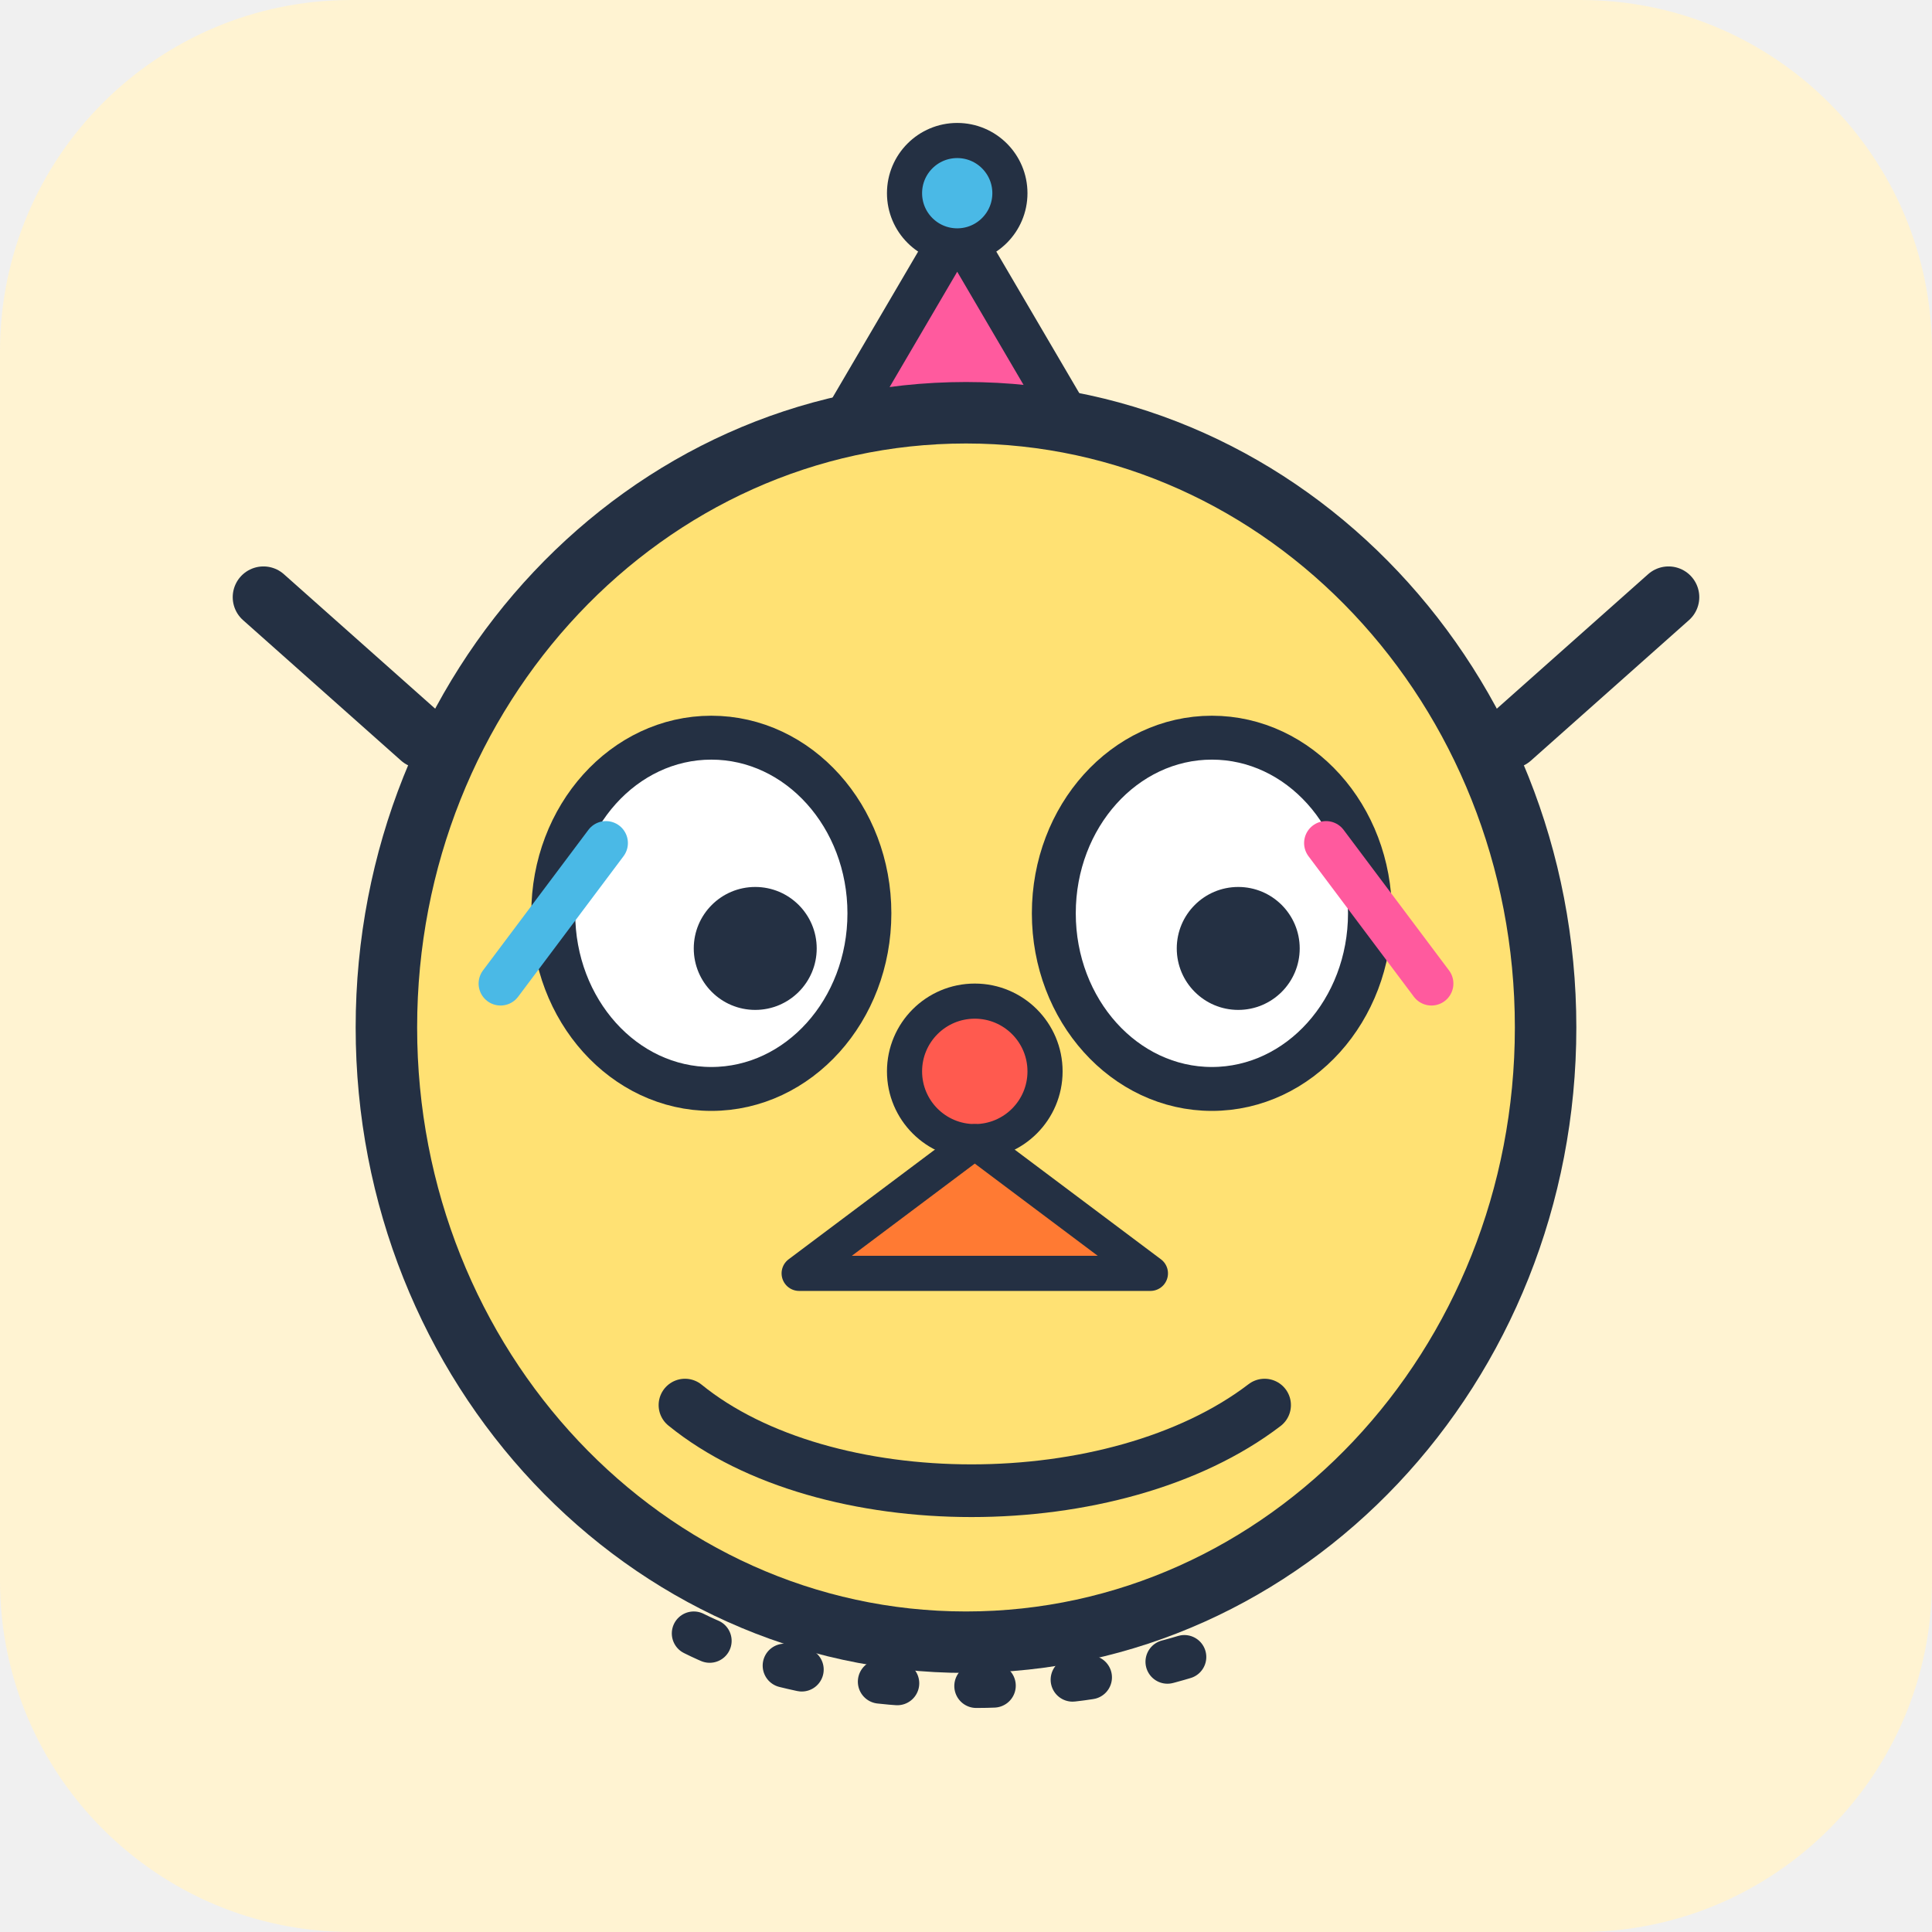
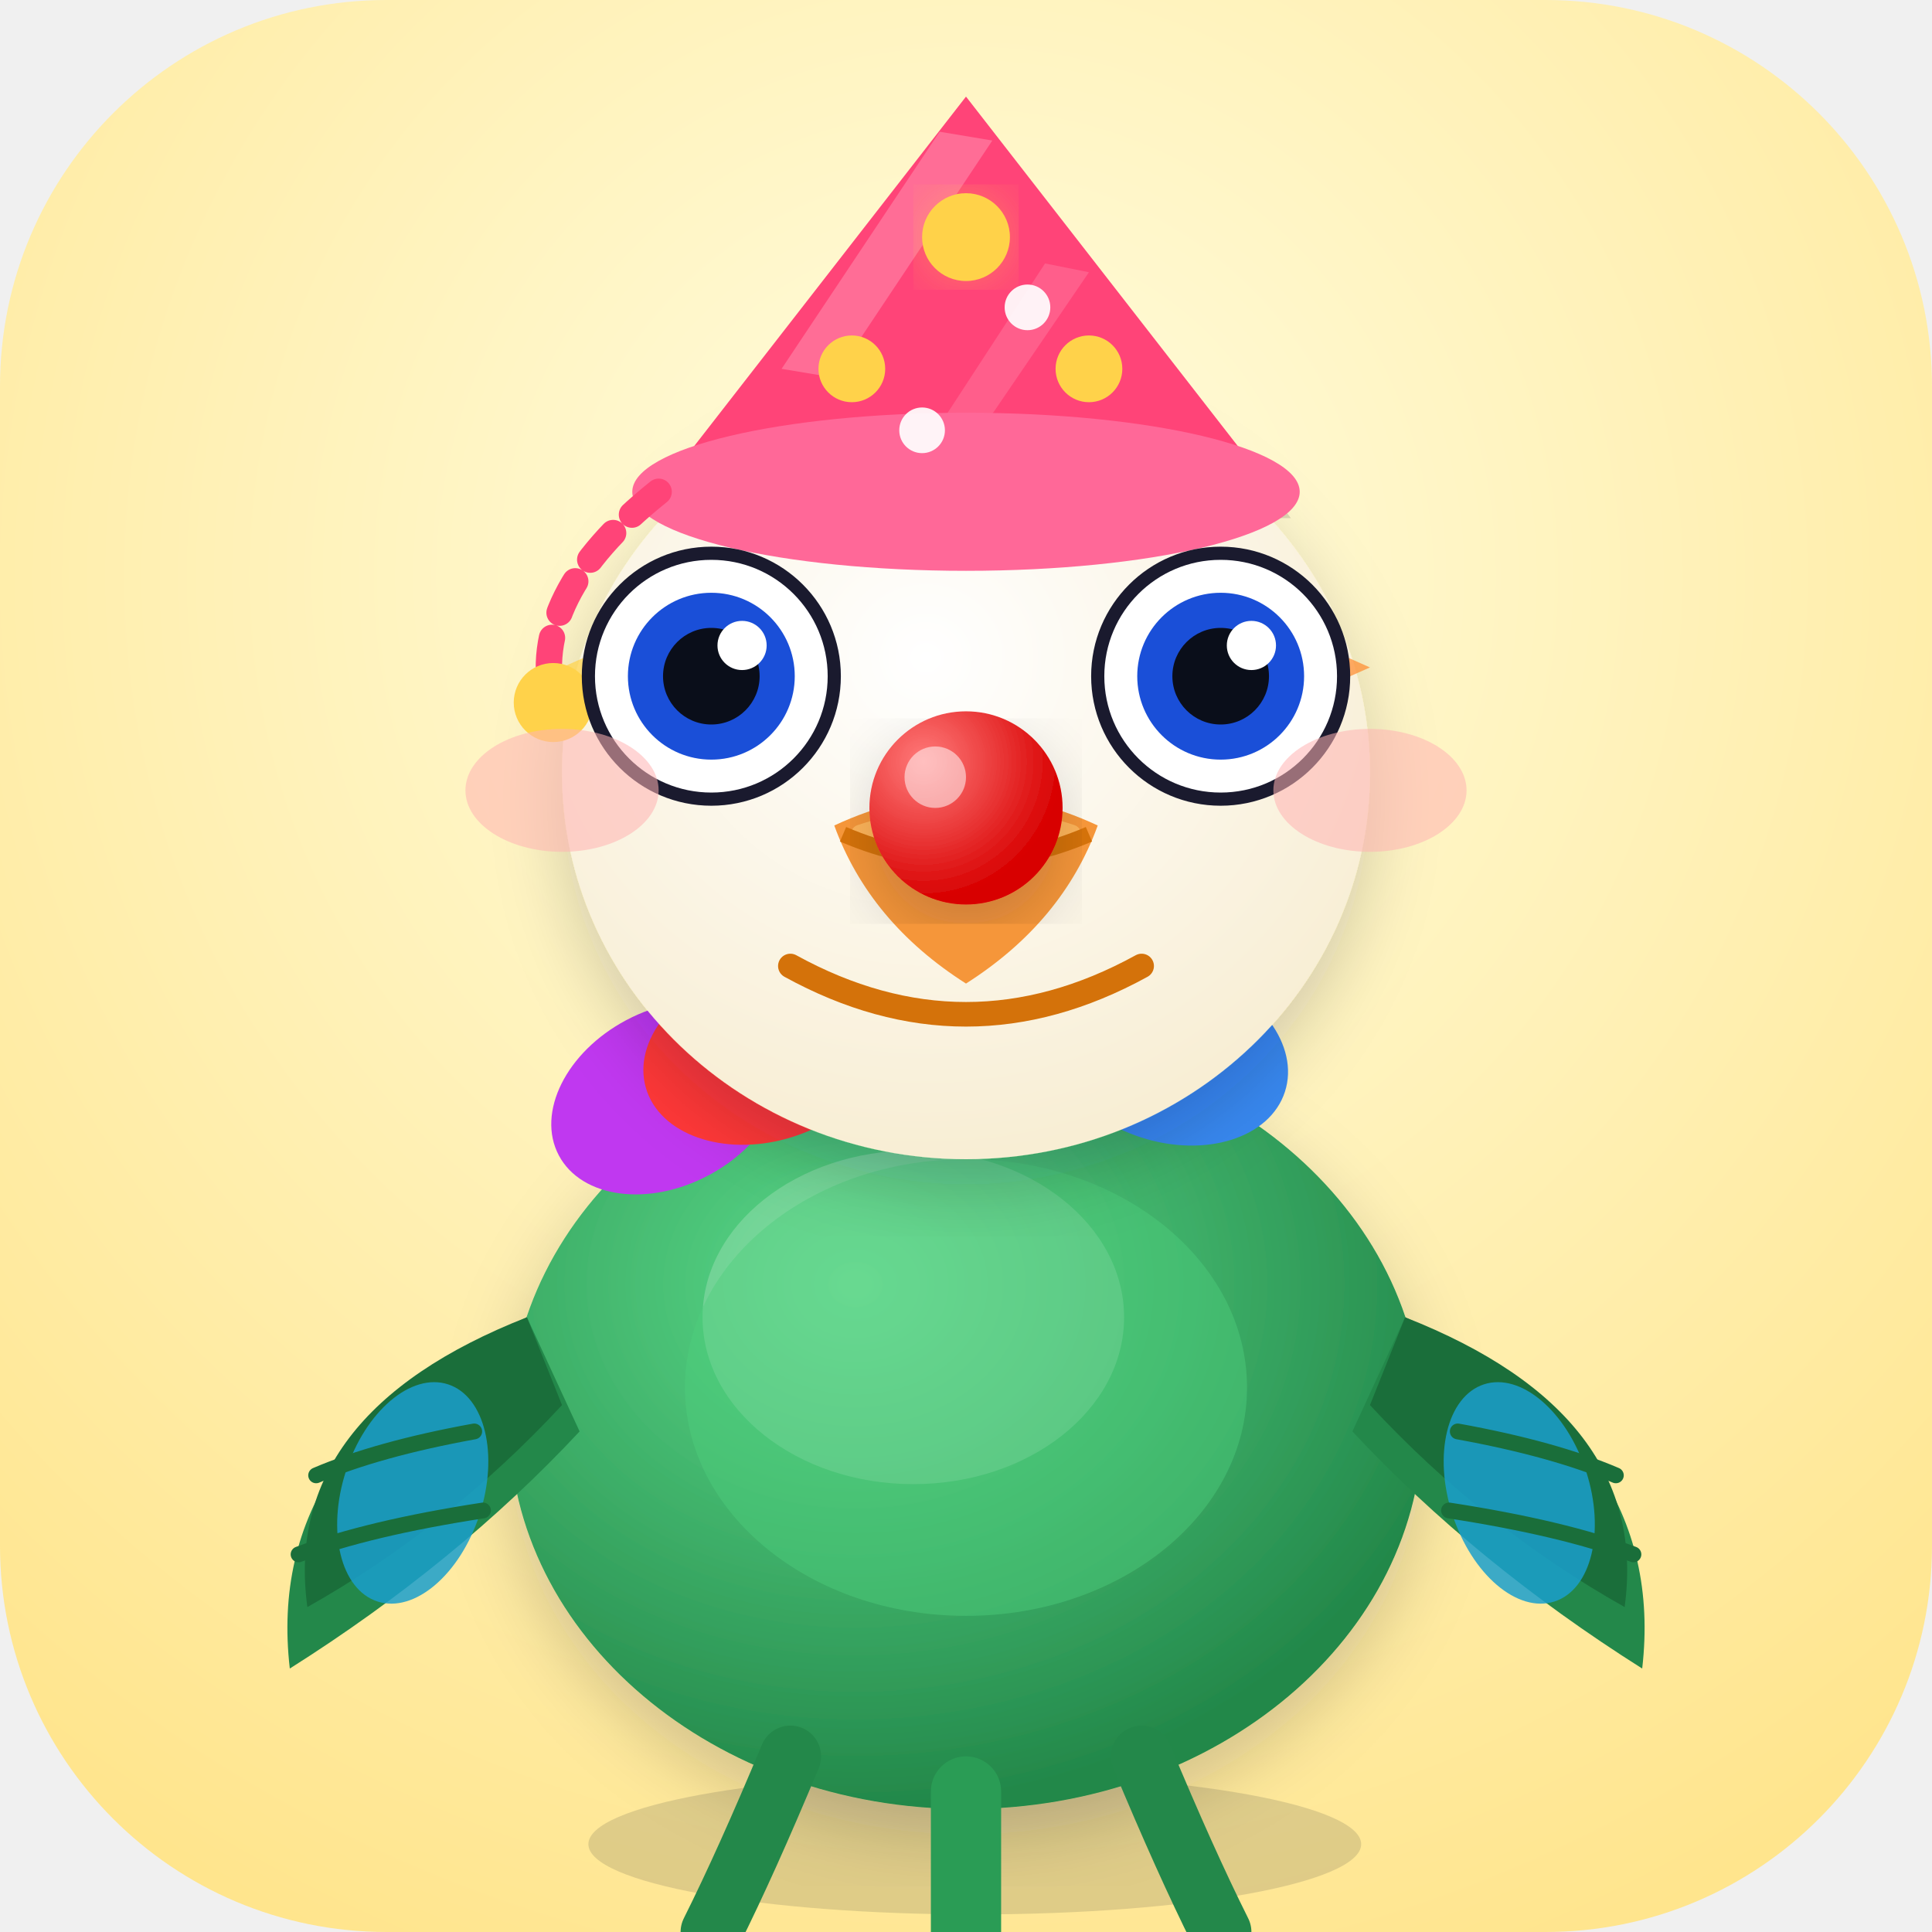
- <svg xmlns="http://www.w3.org/2000/svg" width="220" height="220" viewBox="0 0 220 220" fill="none">
-   <rect width="220" height="220" rx="40" fill="#FFF3D2" />
-   <path d="M109 26L126 55H92L109 26Z" fill="#FF5A9E" stroke="#243043" stroke-width="5" stroke-linejoin="round" />
-   <circle cx="109" cy="22" r="6" fill="#4AB9E6" stroke="#243043" stroke-width="4" />
-   <ellipse cx="110" cy="117" rx="66" ry="70" fill="#FFE173" stroke="#243043" stroke-width="7" />
-   <ellipse cx="81" cy="104" rx="18" ry="20" fill="#fff" stroke="#243043" stroke-width="5" />
-   <ellipse cx="138" cy="104" rx="18" ry="20" fill="#fff" stroke="#243043" stroke-width="5" />
-   <circle cx="86" cy="108" r="7" fill="#243043" />
-   <circle cx="141" cy="108" r="7" fill="#243043" />
-   <path d="M69 96L57 112" stroke="#4AB9E6" stroke-width="5" stroke-linecap="round" />
-   <path d="M151 96L163 112" stroke="#FF5A9E" stroke-width="5" stroke-linecap="round" />
-   <circle cx="111" cy="122" r="8" fill="#FF5A4F" stroke="#243043" stroke-width="4" />
-   <path d="M111 130L131 145H91L111 130Z" fill="#FF7A33" stroke="#243043" stroke-width="4" stroke-linejoin="round" />
-   <path d="M78 160C94 173 127 173 144 160" stroke="#243043" stroke-width="6" stroke-linecap="round" />
-   <path d="M48 84L30 68" stroke="#243043" stroke-width="7" stroke-linecap="round" />
-   <path d="M172 84L190 68" stroke="#243043" stroke-width="7" stroke-linecap="round" />
-   <path d="M79 186C95 194 125 194 142 186" stroke="#243043" stroke-width="5" stroke-linecap="round" stroke-dasharray="2 9" />
+ <svg xmlns="http://www.w3.org/2000/svg" viewBox="0 0 220 220" width="220" height="220">
+   <defs>
+     <radialGradient id="o-bg" cx="50%" cy="30%" r="80%">
+       <stop offset="0%" stop-color="#FFFDE0" />
+       <stop offset="100%" stop-color="#FFE48A" />
+     </radialGradient>
+     <radialGradient id="o-body" cx="38%" cy="32%" r="68%">
+       <stop offset="0%" stop-color="#5CDB8A" />
+       <stop offset="100%" stop-color="#23884A" />
+     </radialGradient>
+     <radialGradient id="o-face" cx="45%" cy="35%" r="65%">
+       <stop offset="0%" stop-color="#FFFFFF" />
+       <stop offset="100%" stop-color="#F8EED4" />
+     </radialGradient>
+     <radialGradient id="o-nose" cx="28%" cy="26%" r="72%">
+       <stop offset="0%" stop-color="#FF7A7A" />
+       <stop offset="100%" stop-color="#D80000" />
+     </radialGradient>
+     <filter id="o-shadow">
+       <feDropShadow dx="0" dy="3" stdDeviation="4" flood-color="#0A1020" flood-opacity="0.18" />
+     </filter>
+     <filter id="o-glow">
+       <feDropShadow dx="0" dy="0" stdDeviation="4" flood-color="#FFD24A" flood-opacity="0.55" />
+     </filter>
+   </defs>
+   <rect width="220" height="220" rx="44" fill="url(#o-bg)" />
+   <ellipse cx="111" cy="210" rx="44" ry="8" fill="rgba(10,16,32,0.13)" />
+   <ellipse cx="110" cy="162" rx="52" ry="44" fill="url(#o-body)" filter="url(#o-shadow)" />
+   <ellipse cx="104" cy="150" rx="24" ry="19" fill="rgba(255,255,255,0.20)" />
+   <ellipse cx="110" cy="158" rx="32" ry="26" fill="#4DCF7C" opacity="0.45" />
+   <path d="M60,150 Q30,164 33,190 Q52,178 66,163 Z" fill="#23884A" />
+   <path d="M60,150 Q32,161 35,183 Q51,174 64,160 Z" fill="#1A6E3A" />
+   <ellipse cx="47" cy="170" rx="8" ry="13" fill="#1A9FCC" opacity="0.85" transform="rotate(18,47,170)" />
+   <path d="M36,168 Q43,165 54,163" stroke="#1A6E3A" stroke-width="1.8" fill="none" stroke-linecap="round" />
+   <path d="M34,177 Q42,174 55,172" stroke="#1A6E3A" stroke-width="1.8" fill="none" stroke-linecap="round" />
+   <path d="M160,150 Q190,164 187,190 Q168,178 154,163 Z" fill="#23884A" />
+   <path d="M160,150 Q188,161 185,183 Q169,174 156,160 Z" fill="#1A6E3A" />
+   <ellipse cx="173" cy="170" rx="8" ry="13" fill="#1A9FCC" opacity="0.85" transform="rotate(-18,173,170)" />
+   <path d="M184,168 Q177,165 166,163" stroke="#1A6E3A" stroke-width="1.8" fill="none" stroke-linecap="round" />
+   <path d="M186,177 Q178,174 165,172" stroke="#1A6E3A" stroke-width="1.8" fill="none" stroke-linecap="round" />
+   <path d="M90,200 Q85,212 81,220" stroke="#23884A" stroke-width="7" stroke-linecap="round" fill="none" />
+   <path d="M110,204 Q110,216 110,220" stroke="#2A9C55" stroke-width="8" stroke-linecap="round" fill="none" />
+   <path d="M130,200 Q135,212 139,220" stroke="#23884A" stroke-width="7" stroke-linecap="round" fill="none" />
+   <ellipse cx="76" cy="125" rx="14" ry="10" fill="#C038F0" transform="rotate(-28,76,125)" />
+   <ellipse cx="87" cy="120" rx="14" ry="10" fill="#FF3838" transform="rotate(-16,87,120)" />
+   <ellipse cx="99" cy="116" rx="14" ry="10" fill="#FF8C30" transform="rotate(-6,99,116)" />
+   <ellipse cx="110" cy="115" rx="15" ry="10" fill="#FFD24A" />
+   <ellipse cx="121" cy="116" rx="14" ry="10" fill="#32C264" transform="rotate(8,121,116)" />
+   <ellipse cx="133" cy="120" rx="14" ry="10" fill="#3888F0" transform="rotate(18,133,120)" />
+   <circle cx="110" cy="116" r="7" fill="#FFFDE0" stroke="rgba(0,0,0,0.08)" stroke-width="1" />
+   <ellipse cx="110" cy="88" rx="46" ry="44" fill="url(#o-face)" filter="url(#o-shadow)" />
+   <path d="M75,56 L110,11 L145,56 Z" fill="rgba(0,0,0,0.13)" transform="translate(2,3)" />
+   <path d="M75,56 L110,11 L145,56 Z" fill="#FF4478" />
+   <path d="M89,42 L107,15 L113,16 L95,43 Z" fill="rgba(255,255,255,0.22)" />
+   <path d="M104,53 L119,30 L124,31 L109,53 Z" fill="rgba(255,255,255,0.14)" />
+   <ellipse cx="110" cy="56" rx="38" ry="9" fill="#FF6898" />
+   <circle cx="110" cy="27" r="5" fill="#FFD24A" filter="url(#o-glow)" />
+   <circle cx="97" cy="42" r="3.8" fill="#FFD24A" />
+   <circle cx="124" cy="42" r="3.8" fill="#FFD24A" />
+   <circle cx="105" cy="49" r="2.6" fill="rgba(255,255,255,0.92)" />
+   <circle cx="117" cy="35" r="2.6" fill="rgba(255,255,255,0.92)" />
+   <path d="M75,56 Q60,68 63,80" stroke="#FF4478" stroke-width="3" fill="none" stroke-linecap="round" stroke-dasharray="4,3" />
+   <circle cx="63" cy="80" r="4.5" fill="#FFD24A" />
+   <path d="M73,72 L77,63 L81,72 L90,76 L81,80 L77,89 L73,80 L64,76 Z" fill="#FFD24A" opacity="0.72" />
+   <path d="M147,72 L143,63 L139,72 L130,76 L139,80 L143,89 L147,80 L156,76 Z" fill="#FF8C30" opacity="0.72" />
+   <circle cx="81" cy="77" r="14" fill="white" stroke="#1A1A2E" stroke-width="1.5" />
+   <circle cx="81" cy="77" r="9.5" fill="#1A4FD8" />
+   <circle cx="81" cy="77" r="5.5" fill="#0A0E1A" />
+   <circle cx="84.5" cy="73.5" r="2.8" fill="white" />
+   <circle cx="139" cy="77" r="14" fill="white" stroke="#1A1A2E" stroke-width="1.5" />
+   <circle cx="139" cy="77" r="9.5" fill="#1A4FD8" />
+   <circle cx="139" cy="77" r="5.5" fill="#0A0E1A" />
+   <circle cx="142.5" cy="73.5" r="2.8" fill="white" />
+   <path d="M95,94 Q110,87 125,94 Q121,105 110,112 Q99,105 95,94 Z" fill="#F5963A" />
+   <path d="M98,95 Q110,91 122,95" stroke="#FFB55A" stroke-width="2.2" fill="none" stroke-linecap="round" />
+   <path d="M96,95 Q110,101 124,95" stroke="#D4720A" stroke-width="1.8" fill="none" />
+   <circle cx="110" cy="92" r="11" fill="url(#o-nose)" filter="url(#o-shadow)" />
+   <circle cx="106.5" cy="88.5" r="3.5" fill="rgba(255,255,255,0.52)" />
+   <path d="M90,110 Q110,121 130,110" stroke="#D4720A" stroke-width="2.8" fill="none" stroke-linecap="round" />
+   <ellipse cx="64" cy="90" rx="11" ry="7" fill="#FFB3B3" opacity="0.55" />
+   <ellipse cx="156" cy="90" rx="11" ry="7" fill="#FFB3B3" opacity="0.55" />
</svg>
